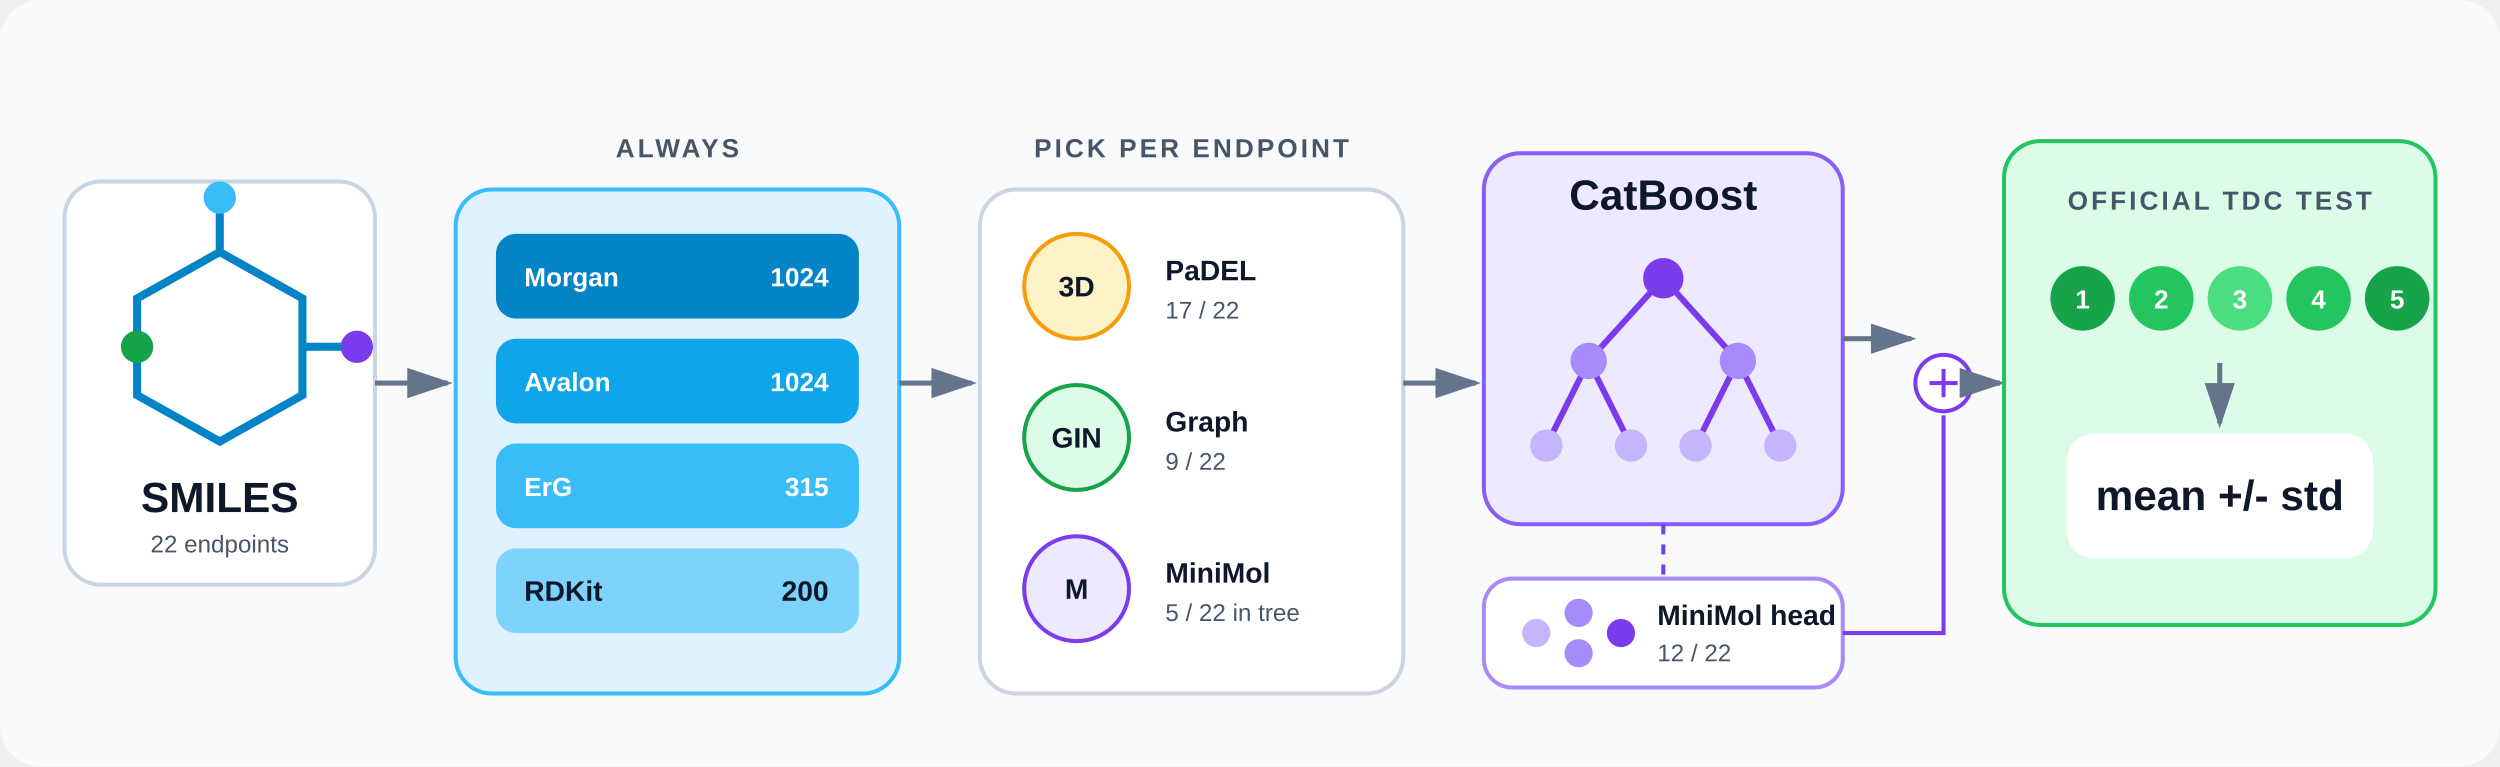
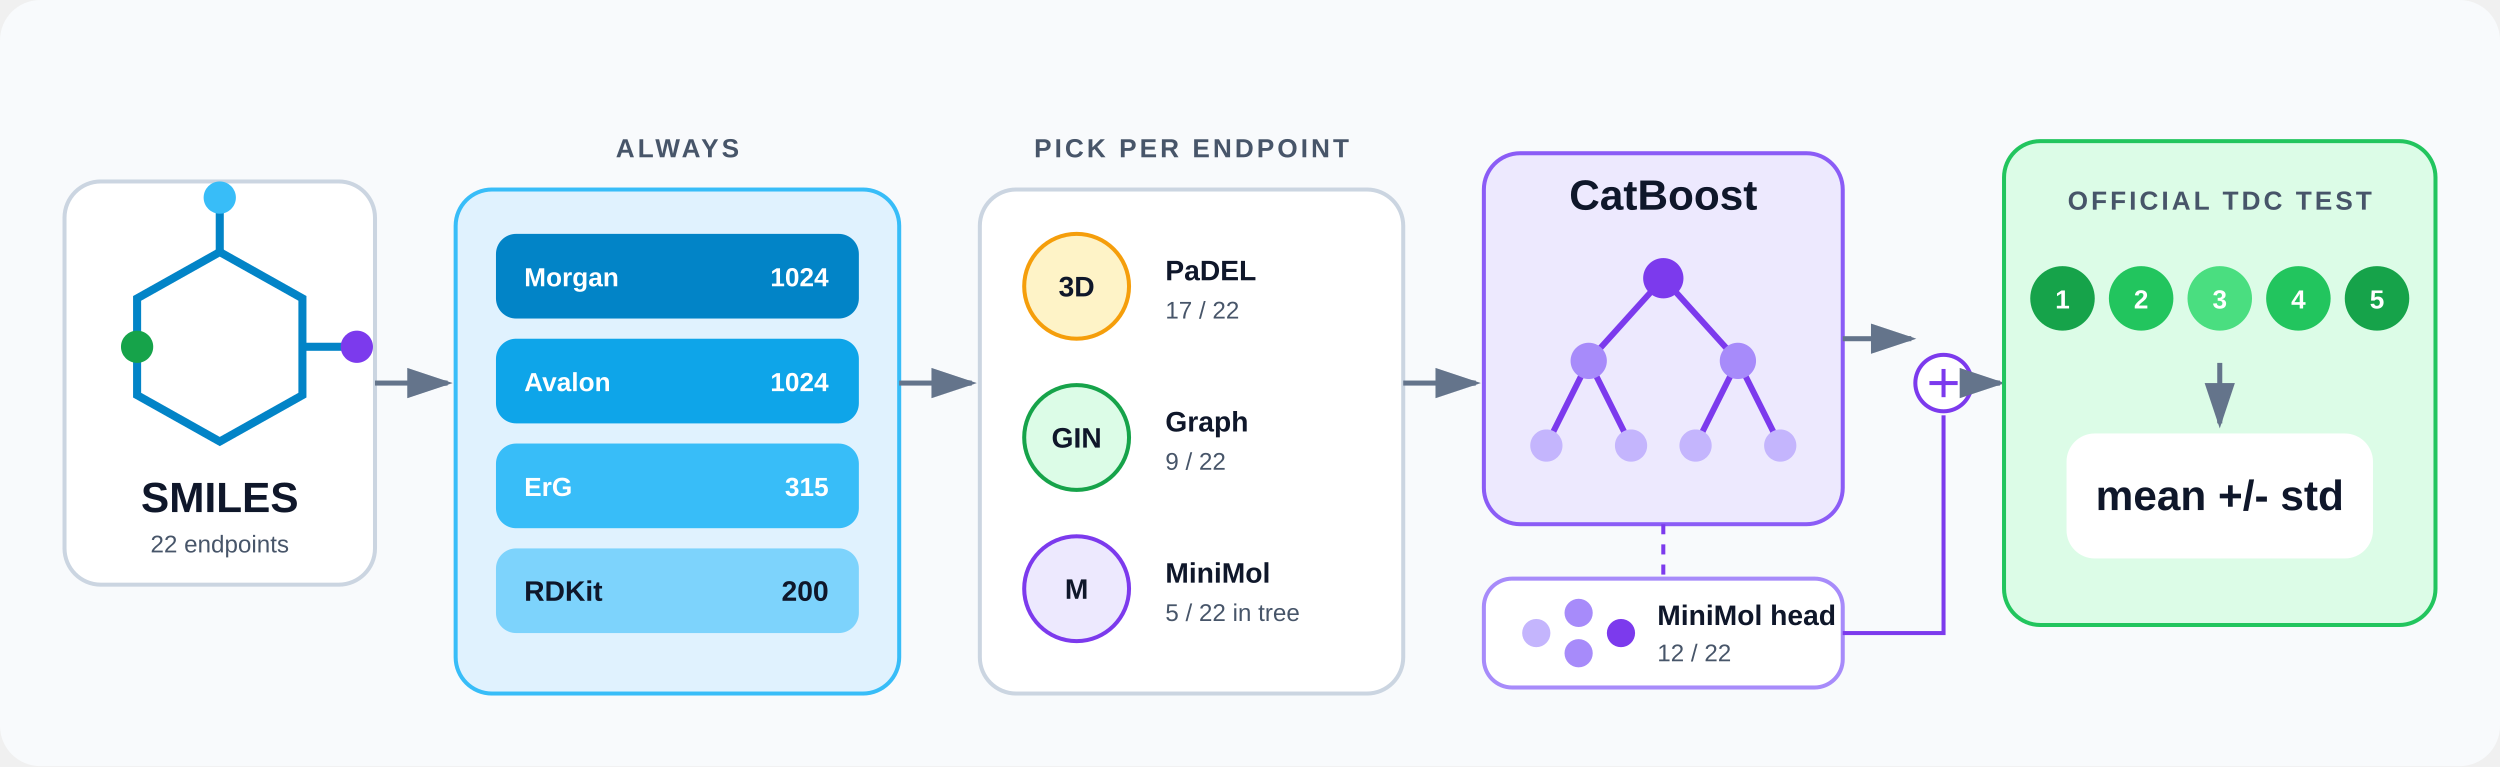
<svg xmlns="http://www.w3.org/2000/svg" width="1240" height="380" viewBox="0 0 1240 380" role="img" aria-labelledby="title desc">
  <defs>
    <marker id="arrow" markerWidth="10" markerHeight="10" refX="8" refY="3" orient="auto">
      <path d="M0,0 L0,6 L9,3 z" fill="#64748b" />
    </marker>
    <style>
      .h { font: 700 21px Arial, sans-serif; fill: #0f172a; }
      .k { font: 700 13px Arial, sans-serif; fill: #475569; letter-spacing: 1.5px; }
      .l { font: 700 14px Arial, sans-serif; fill: #0f172a; }
      .s { font: 400 12px Arial, sans-serif; fill: #475569; }
      .w { font: 700 13px Arial, sans-serif; fill: #ffffff; }
      .arrow { fill: none; stroke: #64748b; stroke-width: 2.5; marker-end: url(#arrow); }
    </style>
  </defs>
  <rect width="1240" height="380" rx="20" fill="#f8fafc" />
  <g transform="translate(32 90)">
    <rect width="154" height="200" rx="18" fill="#ffffff" stroke="#cbd5e1" stroke-width="2" />
    <polygon points="77,35 118,58 118,106 77,129 36,106 36,58" fill="none" stroke="#0284c7" stroke-width="4" />
    <line x1="77" y1="35" x2="77" y2="8" stroke="#0284c7" stroke-width="4" />
    <line x1="118" y1="82" x2="145" y2="82" stroke="#0284c7" stroke-width="4" />
    <circle cx="77" cy="8" r="8" fill="#38bdf8" />
    <circle cx="145" cy="82" r="8" fill="#7c3aed" />
    <circle cx="36" cy="82" r="8" fill="#16a34a" />
    <text x="77" y="164" text-anchor="middle" class="h">SMILES</text>
    <text x="77" y="184" text-anchor="middle" class="s">22 endpoints</text>
  </g>
  <path d="M186 190 H222" class="arrow" />
  <g transform="translate(226 60)">
    <text x="110" y="18" text-anchor="middle" class="k">ALWAYS</text>
    <rect x="0" y="34" width="220" height="250" rx="18" fill="#e0f2fe" stroke="#38bdf8" stroke-width="2" />
    <rect x="20" y="56" width="180" height="42" rx="10" fill="#0284c7" />
    <text x="34" y="82" class="w">Morgan</text>
    <text x="185" y="82" text-anchor="end" class="w">1024</text>
    <rect x="20" y="108" width="180" height="42" rx="10" fill="#0ea5e9" />
    <text x="34" y="134" class="w">Avalon</text>
    <text x="185" y="134" text-anchor="end" class="w">1024</text>
    <rect x="20" y="160" width="180" height="42" rx="10" fill="#38bdf8" />
    <text x="34" y="186" class="w">ErG</text>
    <text x="185" y="186" text-anchor="end" class="w">315</text>
    <rect x="20" y="212" width="180" height="42" rx="10" fill="#7dd3fc" />
    <text x="34" y="238" class="l">RDKit</text>
    <text x="185" y="238" text-anchor="end" class="l">200</text>
  </g>
  <path d="M446 190 H482" class="arrow" />
  <g transform="translate(486 60)">
    <text x="105" y="18" text-anchor="middle" class="k">PICK PER ENDPOINT</text>
    <rect x="0" y="34" width="210" height="250" rx="18" fill="#ffffff" stroke="#cbd5e1" stroke-width="2" />
    <circle cx="48" cy="82" r="26" fill="#fef3c7" stroke="#f59e0b" stroke-width="2" />
    <text x="48" y="87" text-anchor="middle" class="l">3D</text>
    <text x="92" y="79" class="l">PaDEL</text>
    <text x="92" y="98" class="s">17 / 22</text>
    <circle cx="48" cy="157" r="26" fill="#dcfce7" stroke="#16a34a" stroke-width="2" />
    <text x="48" y="162" text-anchor="middle" class="l">GIN</text>
    <text x="92" y="154" class="l">Graph</text>
    <text x="92" y="173" class="s">9 / 22</text>
    <circle cx="48" cy="232" r="26" fill="#ede9fe" stroke="#7c3aed" stroke-width="2" />
    <text x="48" y="237" text-anchor="middle" class="l">M</text>
    <text x="92" y="229" class="l">MiniMol</text>
    <text x="92" y="248" class="s">5 / 22 in tree</text>
  </g>
  <path d="M696 190 H732" class="arrow" />
  <g transform="translate(736 76)">
    <rect width="178" height="184" rx="18" fill="#ede9fe" stroke="#8b5cf6" stroke-width="2" />
    <text x="89" y="28" text-anchor="middle" class="h">CatBoost</text>
    <line x1="89" y1="62" x2="52" y2="103" stroke="#7c3aed" stroke-width="3" />
    <line x1="89" y1="62" x2="126" y2="103" stroke="#7c3aed" stroke-width="3" />
    <line x1="52" y1="103" x2="31" y2="145" stroke="#7c3aed" stroke-width="3" />
    <line x1="52" y1="103" x2="73" y2="145" stroke="#7c3aed" stroke-width="3" />
    <line x1="126" y1="103" x2="105" y2="145" stroke="#7c3aed" stroke-width="3" />
    <line x1="126" y1="103" x2="147" y2="145" stroke="#7c3aed" stroke-width="3" />
    <circle cx="89" cy="62" r="10" fill="#7c3aed" />
    <circle cx="52" cy="103" r="9" fill="#a78bfa" />
    <circle cx="126" cy="103" r="9" fill="#a78bfa" />
    <circle cx="31" cy="145" r="8" fill="#c4b5fd" />
    <circle cx="73" cy="145" r="8" fill="#c4b5fd" />
    <circle cx="105" cy="145" r="8" fill="#c4b5fd" />
    <circle cx="147" cy="145" r="8" fill="#c4b5fd" />
  </g>
  <path d="M825 260 V287" fill="none" stroke="#7c3aed" stroke-width="2" stroke-dasharray="5 5" />
  <rect x="736" y="287" width="178" height="54" rx="14" fill="#ffffff" stroke="#a78bfa" stroke-width="2" />
  <circle cx="762" cy="314" r="7" fill="#c4b5fd" />
  <circle cx="783" cy="304" r="7" fill="#a78bfa" />
  <circle cx="783" cy="324" r="7" fill="#a78bfa" />
  <circle cx="804" cy="314" r="7" fill="#7c3aed" />
  <text x="822" y="310" class="l">MiniMol head</text>
  <text x="822" y="328" class="s">12 / 22</text>
  <path d="M914 168 H948" class="arrow" />
  <path d="M914 314 H964 V206" fill="none" stroke="#7c3aed" stroke-width="2" />
  <circle cx="964" cy="190" r="14" fill="#ffffff" stroke="#7c3aed" stroke-width="2" />
  <line x1="957" y1="190" x2="971" y2="190" stroke="#7c3aed" stroke-width="2" />
  <line x1="964" y1="183" x2="964" y2="197" stroke="#7c3aed" stroke-width="2" />
  <path d="M978 190 H992" class="arrow" />
  <g transform="translate(994 70)">
    <rect width="214" height="240" rx="18" fill="#dcfce7" stroke="#22c55e" stroke-width="2" />
    <text x="107" y="34" text-anchor="middle" class="k">OFFICIAL TDC TEST</text>
-     <g transform="translate(23 62)">
+     <g transform="translate(13 62)">
      <circle cx="16" cy="16" r="16" fill="#16a34a" />
      <text x="16" y="21" text-anchor="middle" class="w">1</text>
      <circle cx="55" cy="16" r="16" fill="#22c55e" />
      <text x="55" y="21" text-anchor="middle" class="w">2</text>
      <circle cx="94" cy="16" r="16" fill="#4ade80" />
      <text x="94" y="21" text-anchor="middle" class="w">3</text>
      <circle cx="133" cy="16" r="16" fill="#22c55e" />
      <text x="133" y="21" text-anchor="middle" class="w">4</text>
      <circle cx="172" cy="16" r="16" fill="#16a34a" />
      <text x="172" y="21" text-anchor="middle" class="w">5</text>
    </g>
    <path d="M107 110 V140" class="arrow" />
    <rect x="31" y="145" width="152" height="62" rx="14" fill="#ffffff" />
    <text x="107" y="183" text-anchor="middle" class="h">mean +/- std</text>
  </g>
</svg>
